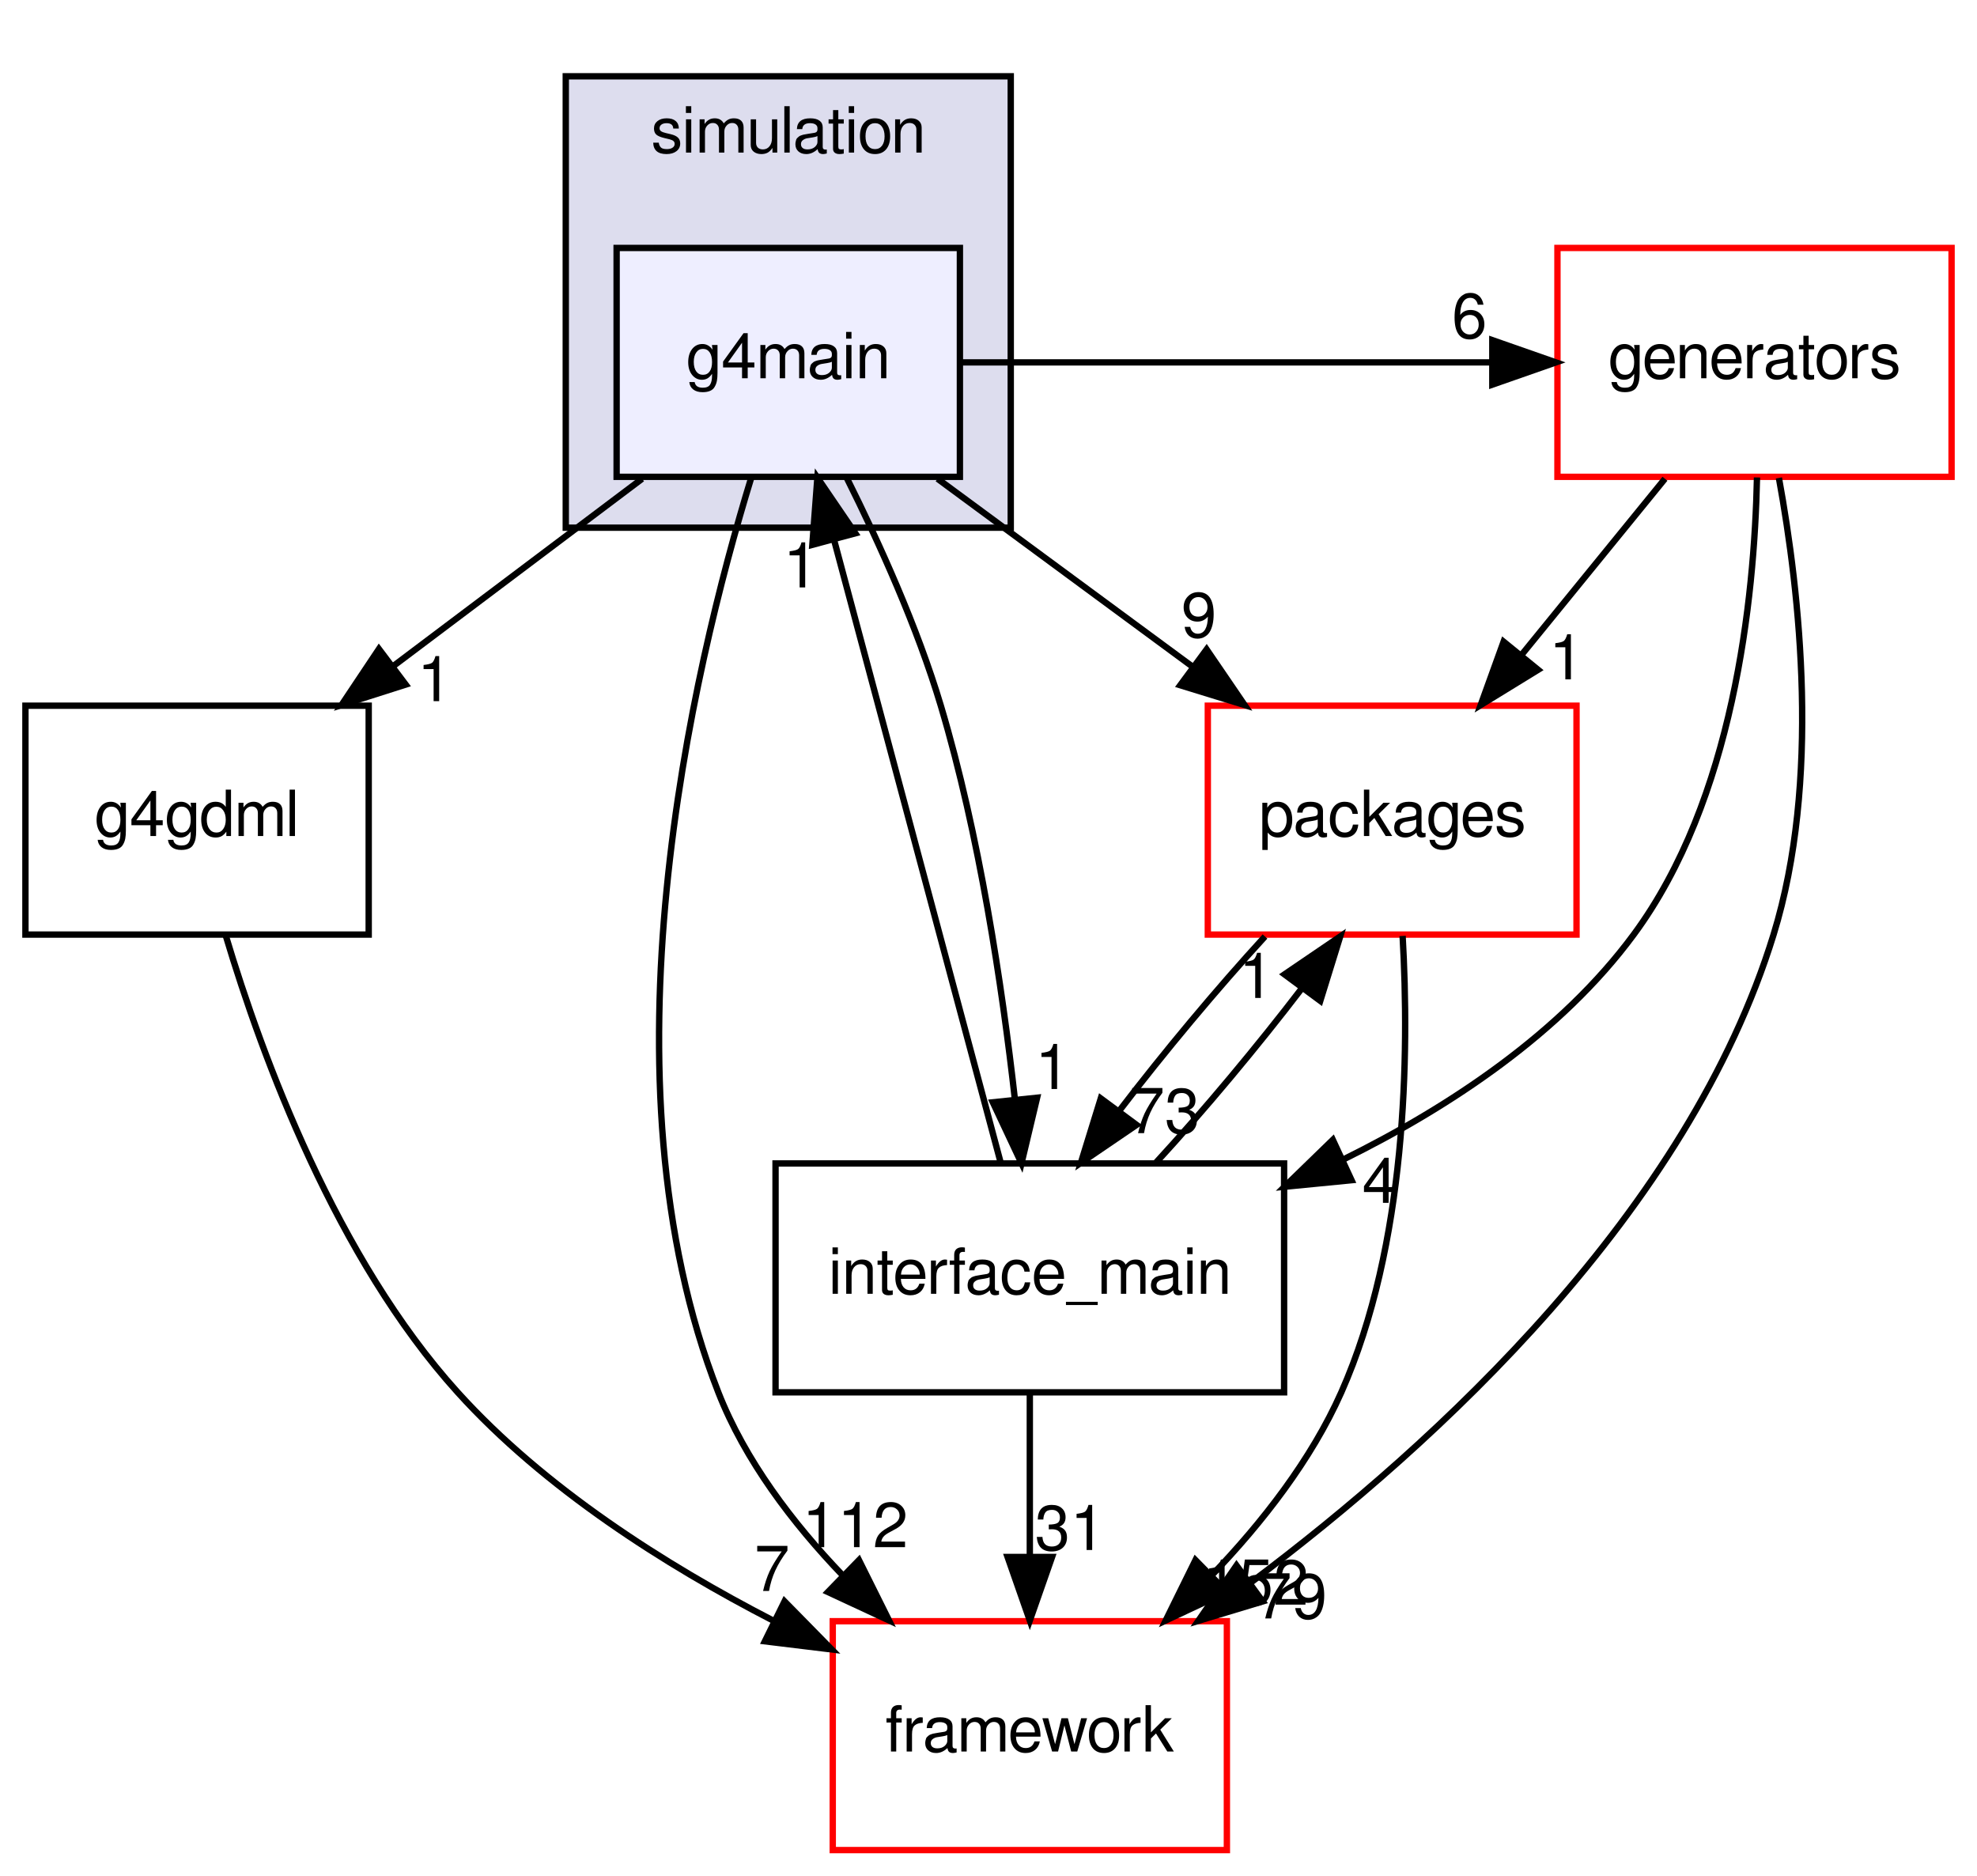
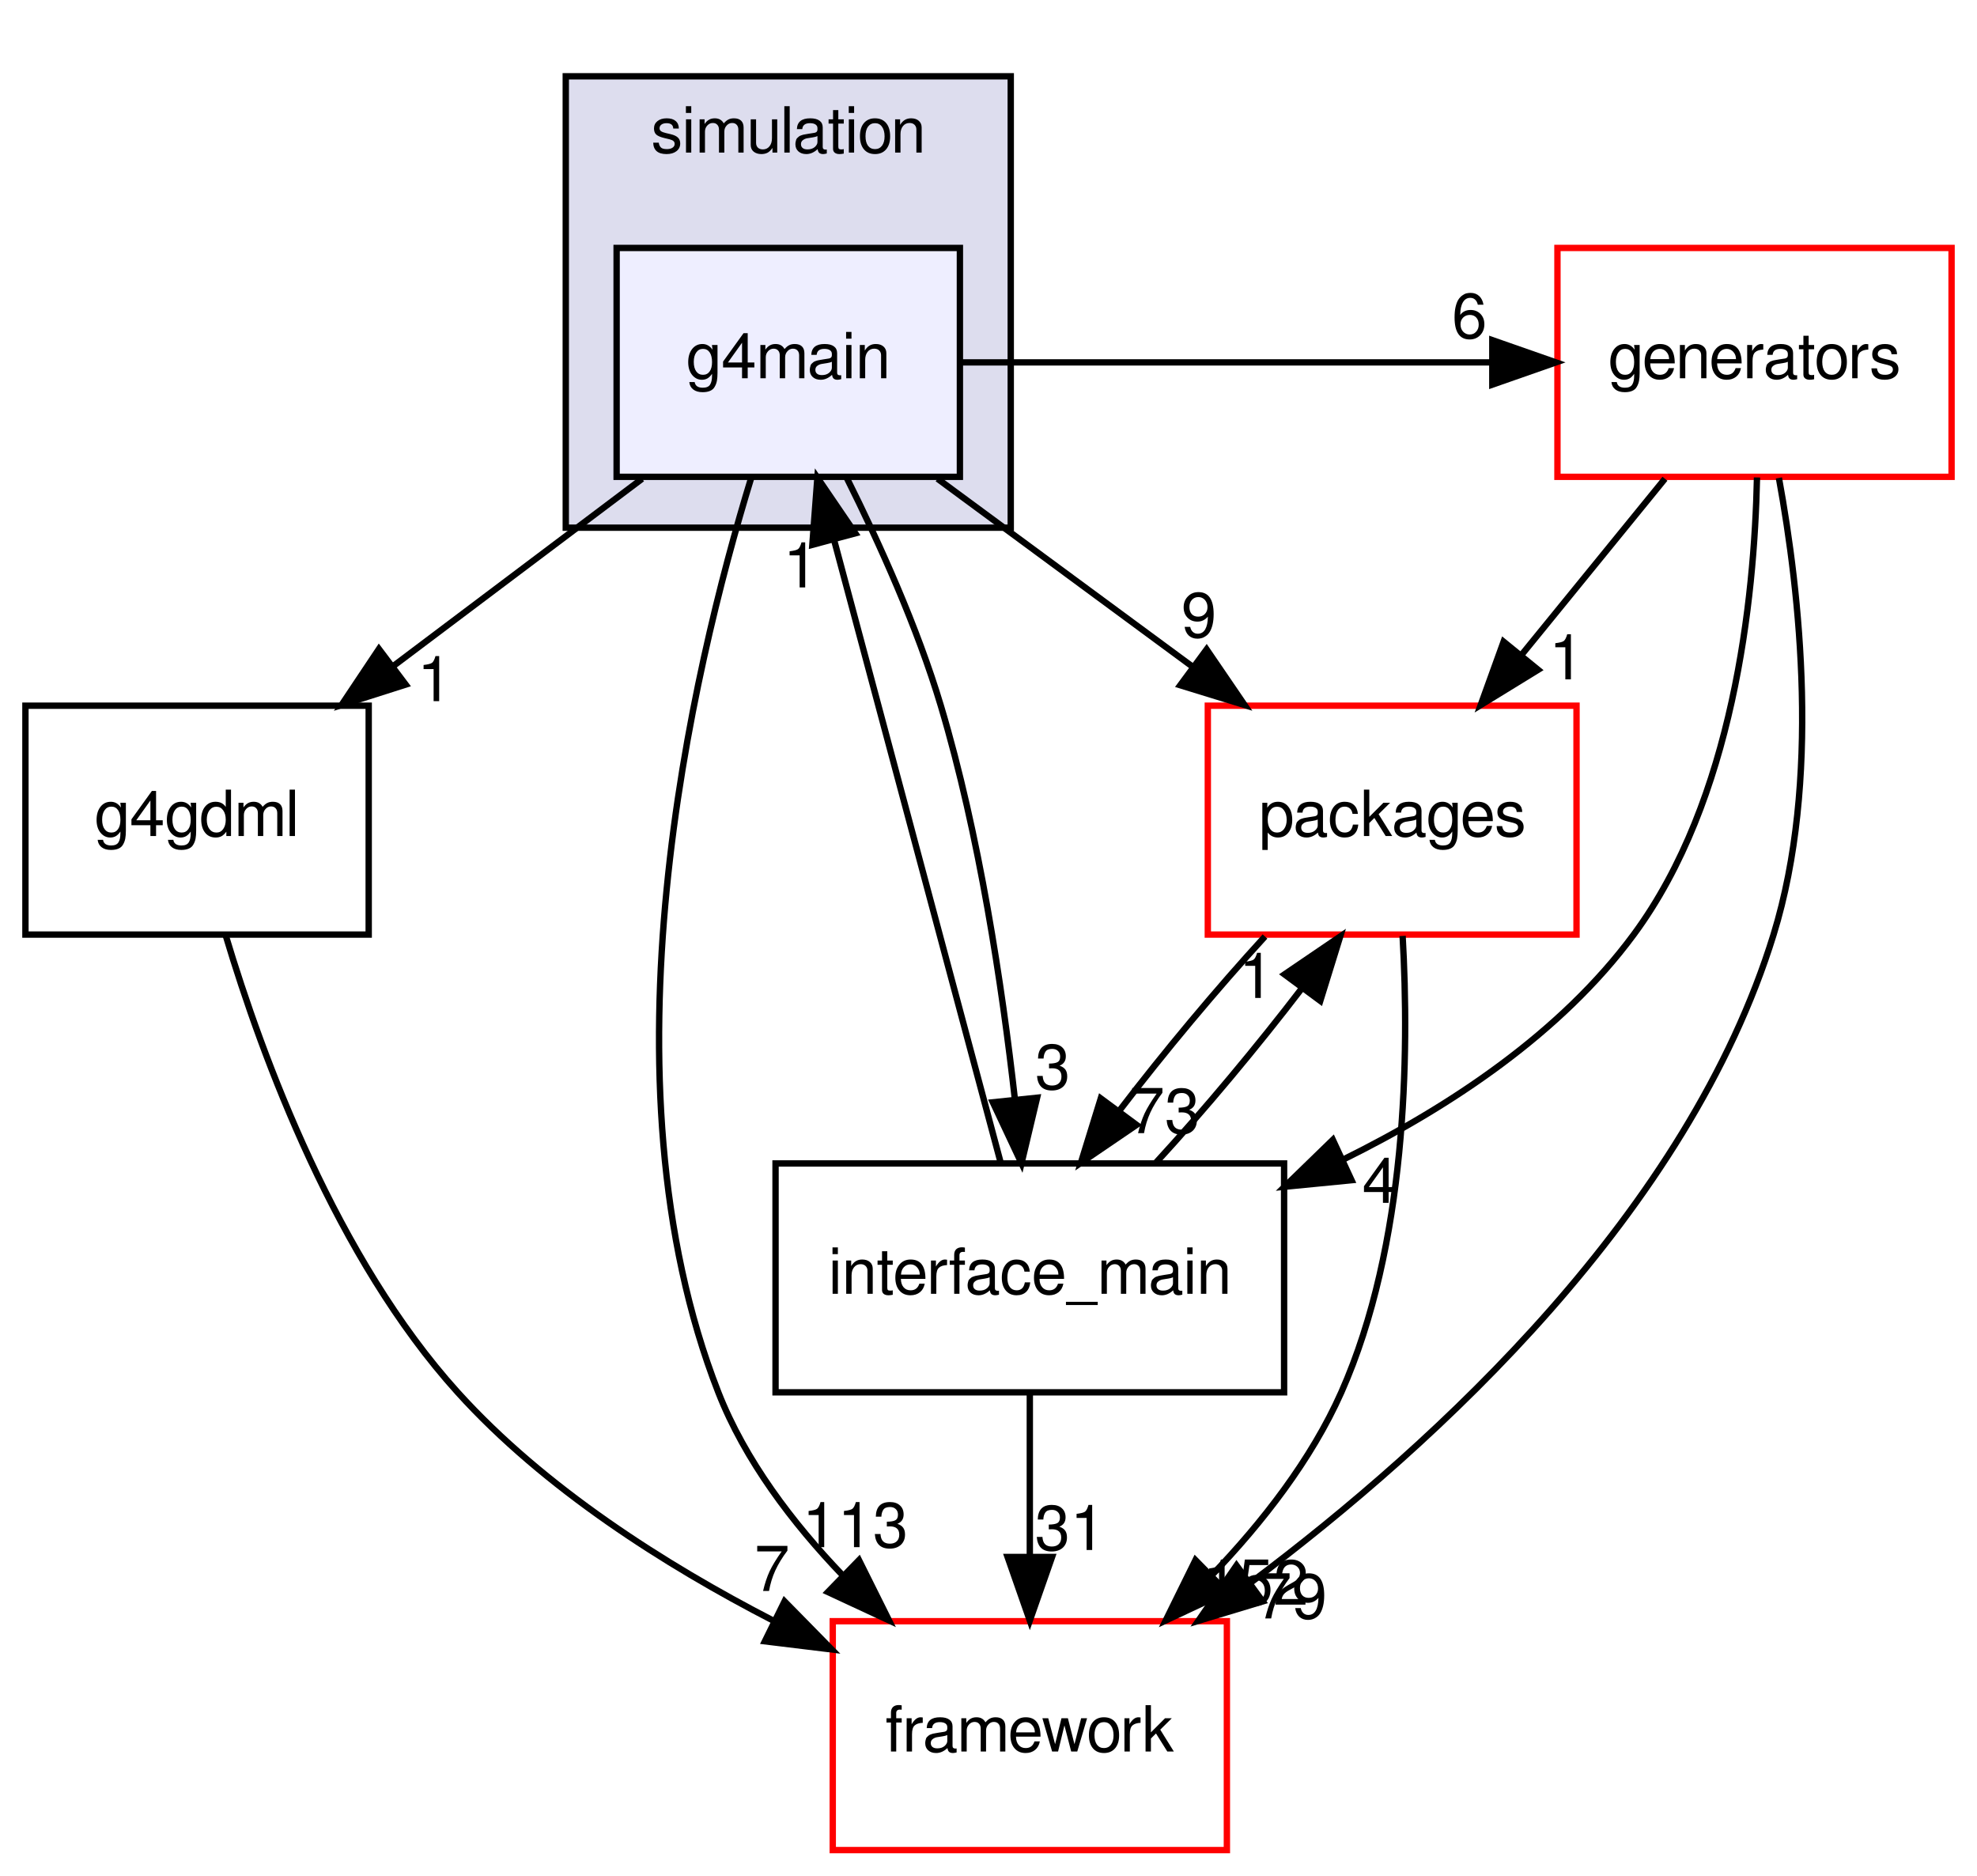
<svg xmlns="http://www.w3.org/2000/svg" xmlns:xlink="http://www.w3.org/1999/xlink" width="311pt" height="295pt" viewBox="0.00 0.00 311.00 295.00">
  <g id="graph0" class="graph" transform="scale(1 1) rotate(0) translate(4 291)">
    <g id="clust1" class="cluster">
      <g id="a_clust1">
        <a xlink:href="dir_0a538a087021ce8adf1d4849fdeba031.html" target="_top" xlink:title="simulation">
          <polygon fill="#ddddee" stroke="black" points="85,-208 85,-279 155,-279 155,-208 85,-208" />
          <text text-anchor="middle" x="120" y="-267" font-family="FreeSans" font-size="10.00">simulation</text>
        </a>
      </g>
    </g>
    <g id="node1" class="node">
      <g id="a_node1">
        <a xlink:href="dir_58fcd450565d9abaf4895ca6c5d9b2fd.html" target="_top" xlink:title="g4main">
          <polygon fill="#eeeeff" stroke="black" points="147,-252 93,-252 93,-216 147,-216 147,-252" />
          <text text-anchor="middle" x="120" y="-231.5" font-family="FreeSans" font-size="10.00">g4main</text>
        </a>
      </g>
    </g>
    <g id="node2" class="node">
      <g id="a_node2">
        <a xlink:href="dir_5e295cd396ed00d01dcf10a6f0e423f9.html" target="_top" xlink:title="packages">
          <polygon fill="none" stroke="red" points="244,-180 186,-180 186,-144 244,-144 244,-180" />
          <text text-anchor="middle" x="215" y="-159.5" font-family="FreeSans" font-size="10.00">packages</text>
        </a>
      </g>
    </g>
    <g id="edge7" class="edge">
      <path fill="none" stroke="black" d="M143.483,-215.697C155.563,-206.796 170.454,-195.823 183.516,-186.199" />
      <polygon fill="black" stroke="black" points="185.813,-188.854 191.787,-180.104 181.66,-183.219 185.813,-188.854" />
      <g id="a_edge7-headlabel">
        <a xlink:href="dir_000096_000063.html" target="_top" xlink:title="9">
          <text text-anchor="middle" x="184.603" y="-190.772" font-family="FreeSans" font-size="10.00">9</text>
        </a>
      </g>
    </g>
    <g id="node3" class="node">
      <g id="a_node3">
        <a xlink:href="dir_30c6270059efa657f6fb17eef7214a09.html" target="_top" xlink:title="g4gdml">
          <polygon fill="none" stroke="black" points="54,-180 0,-180 0,-144 54,-144 54,-180" />
          <text text-anchor="middle" x="27" y="-159.5" font-family="FreeSans" font-size="10.00">g4gdml</text>
        </a>
      </g>
    </g>
    <g id="edge8" class="edge">
      <path fill="none" stroke="black" d="M97.011,-215.697C85.186,-206.796 70.608,-195.823 57.821,-186.199" />
      <polygon fill="black" stroke="black" points="59.819,-183.322 49.724,-180.104 55.609,-188.915 59.819,-183.322" />
      <g id="a_edge8-headlabel">
        <a xlink:href="dir_000096_000095.html" target="_top" xlink:title="1">
          <text text-anchor="middle" x="64.398" y="-180.715" font-family="FreeSans" font-size="10.00">1</text>
        </a>
      </g>
    </g>
    <g id="node4" class="node">
      <g id="a_node4">
        <a xlink:href="dir_21fa564a88be47a3879b0c5d4f9e77d5.html" target="_top" xlink:title="interface_main">
          <polygon fill="none" stroke="black" points="198,-108 118,-108 118,-72 198,-72 198,-108" />
          <text text-anchor="middle" x="158" y="-87.5" font-family="FreeSans" font-size="10.00">interface_main</text>
        </a>
      </g>
    </g>
    <g id="edge9" class="edge">
      <path fill="none" stroke="black" d="M129.221,-215.79C134.295,-205.637 140.295,-192.387 144,-180 150.078,-159.676 153.646,-135.908 155.657,-118.049" />
      <polygon fill="black" stroke="black" points="159.145,-118.339 156.692,-108.032 152.182,-117.619 159.145,-118.339" />
      <g id="a_edge9-headlabel">
-         <a xlink:href="dir_000096_000055.html" target="_top" xlink:title="1">
-           <text text-anchor="middle" x="161.6" y="-119.706" font-family="FreeSans" font-size="10.00">1</text>
+         <a xlink:href="dir_000096_000055.html" target="_top" xlink:title="3">
+           <text text-anchor="middle" x="161.6" y="-119.706" font-family="FreeSans" font-size="10.00">3</text>
        </a>
      </g>
    </g>
    <g id="node5" class="node">
      <g id="a_node5">
        <a xlink:href="dir_ec5b6dea0f546bb9c4903c2bcb98e114.html" target="_top" xlink:title="framework">
          <polygon fill="none" stroke="red" points="189,-36 127,-36 127,-0 189,-0 189,-36" />
          <text text-anchor="middle" x="158" y="-15.5" font-family="FreeSans" font-size="10.00">framework</text>
        </a>
      </g>
    </g>
    <g id="edge10" class="edge">
      <path fill="none" stroke="black" d="M114.168,-215.821C104.893,-185.564 89.699,-121.308 109,-72 113.197,-61.279 120.692,-51.427 128.578,-43.201" />
      <polygon fill="black" stroke="black" points="131.123,-45.608 135.847,-36.125 126.24,-40.592 131.123,-45.608" />
      <g id="a_edge10-headlabel">
-         <a xlink:href="dir_000096_000044.html" target="_top" xlink:title="112">
-           <text text-anchor="middle" x="130.527" y="-47.65" font-family="FreeSans" font-size="10.00">112</text>
+         <a xlink:href="dir_000096_000044.html" target="_top" xlink:title="113">
+           <text text-anchor="middle" x="130.527" y="-47.65" font-family="FreeSans" font-size="10.00">113</text>
        </a>
      </g>
    </g>
    <g id="node6" class="node">
      <g id="a_node6">
        <a xlink:href="dir_1a6567115d8fe4eed7adc9cd640ab127.html" target="_top" xlink:title="generators">
          <polygon fill="none" stroke="red" points="303,-252 241,-252 241,-216 303,-216 303,-252" />
          <text text-anchor="middle" x="272" y="-231.5" font-family="FreeSans" font-size="10.00">generators</text>
        </a>
      </g>
    </g>
    <g id="edge11" class="edge">
      <path fill="none" stroke="black" d="M147.016,-234C174.844,-234 202.673,-234 230.501,-234" />
      <polygon fill="black" stroke="black" points="230.754,-237.5 240.754,-234 230.754,-230.5 230.754,-237.5" />
      <g id="a_edge11-headlabel">
        <a xlink:href="dir_000096_000048.html" target="_top" xlink:title="6">
          <text text-anchor="middle" x="227.159" y="-237.839" font-family="FreeSans" font-size="10.00">6</text>
        </a>
      </g>
    </g>
    <g id="edge1" class="edge">
      <path fill="none" stroke="black" d="M194.994,-143.697C187.451,-135.474 179.114,-125.483 172.18,-116.421" />
      <polygon fill="black" stroke="black" points="174.791,-114.066 166.033,-108.104 169.162,-118.227 174.791,-114.066" />
      <g id="a_edge1-headlabel">
        <a xlink:href="dir_000063_000055.html" target="_top" xlink:title="73">
          <text text-anchor="middle" x="179.211" y="-112.769" font-family="FreeSans" font-size="10.00">73</text>
        </a>
      </g>
    </g>
    <g id="edge2" class="edge">
      <path fill="none" stroke="black" d="M216.644,-143.788C217.705,-125.239 217.326,-95.253 207,-72 202.288,-61.39 194.57,-51.519 186.638,-43.24" />
      <polygon fill="black" stroke="black" points="188.962,-40.617 179.374,-36.11 184.059,-45.613 188.962,-40.617" />
      <g id="a_edge2-headlabel">
        <a xlink:href="dir_000063_000044.html" target="_top" xlink:title="152">
          <text text-anchor="middle" x="193.516" y="-38.609" font-family="FreeSans" font-size="10.00">152</text>
        </a>
      </g>
    </g>
    <g id="edge3" class="edge">
      <path fill="none" stroke="black" d="M31.512,-143.849C37.303,-124.526 48.946,-93.073 68,-72 81.648,-56.907 100.624,-44.862 117.635,-36.093" />
      <polygon fill="black" stroke="black" points="119.414,-39.118 126.837,-31.559 116.32,-32.839 119.414,-39.118" />
      <g id="a_edge3-headlabel">
        <a xlink:href="dir_000095_000044.html" target="_top" xlink:title="7">
          <text text-anchor="middle" x="117.444" y="-40.754" font-family="FreeSans" font-size="10.00">7</text>
        </a>
      </g>
    </g>
    <g id="edge4" class="edge">
      <path fill="none" stroke="black" d="M177.823,-108.104C185.431,-116.383 193.867,-126.488 200.867,-135.64" />
      <polygon fill="black" stroke="black" points="198.065,-137.738 206.826,-143.697 203.693,-133.576 198.065,-137.738" />
      <g id="a_edge4-headlabel">
        <a xlink:href="dir_000055_000063.html" target="_top" xlink:title="1">
          <text text-anchor="middle" x="193.645" y="-134.037" font-family="FreeSans" font-size="10.00">1</text>
        </a>
      </g>
    </g>
    <g id="edge5" class="edge">
      <path fill="none" stroke="black" d="M158,-71.697C158,-63.983 158,-54.712 158,-46.112" />
      <polygon fill="black" stroke="black" points="161.5,-46.104 158,-36.104 154.5,-46.104 161.5,-46.104" />
      <g id="a_edge5-headlabel">
        <a xlink:href="dir_000055_000044.html" target="_top" xlink:title="31">
          <text text-anchor="middle" x="164.339" y="-47.199" font-family="FreeSans" font-size="10.00">31</text>
        </a>
      </g>
    </g>
    <g id="edge6" class="edge">
      <path fill="none" stroke="black" d="M153.4,-108.189C146.886,-132.531 134.911,-177.28 127.21,-206.059" />
      <polygon fill="black" stroke="black" points="123.788,-205.307 124.584,-215.871 130.55,-207.116 123.788,-205.307" />
      <g id="a_edge6-headlabel">
        <a xlink:href="dir_000055_000096.html" target="_top" xlink:title="1">
          <text text-anchor="middle" x="121.974" y="-198.6" font-family="FreeSans" font-size="10.00">1</text>
        </a>
      </g>
    </g>
    <g id="edge12" class="edge">
      <path fill="none" stroke="black" d="M257.91,-215.697C251.077,-207.305 242.743,-197.07 235.244,-187.861" />
      <polygon fill="black" stroke="black" points="237.956,-185.649 228.928,-180.104 232.528,-190.069 237.956,-185.649" />
      <g id="a_edge12-headlabel">
        <a xlink:href="dir_000048_000063.html" target="_top" xlink:title="1">
          <text text-anchor="middle" x="242.428" y="-184.143" font-family="FreeSans" font-size="10.00">1</text>
        </a>
      </g>
    </g>
    <g id="edge13" class="edge">
      <path fill="none" stroke="black" d="M272.391,-215.904C271.984,-196.632 268.675,-165.225 253,-144 241.545,-128.49 224.118,-116.921 207.303,-108.617" />
      <polygon fill="black" stroke="black" points="208.611,-105.366 198.066,-104.336 205.667,-111.717 208.611,-105.366" />
      <g id="a_edge13-headlabel">
        <a xlink:href="dir_000048_000055.html" target="_top" xlink:title="4">
          <text text-anchor="middle" x="213.066" y="-101.802" font-family="FreeSans" font-size="10.00">4</text>
        </a>
      </g>
    </g>
    <g id="edge14" class="edge">
      <path fill="none" stroke="black" d="M275.837,-215.832C279.173,-197.58 282.418,-168.084 275,-144 261.582,-100.434 222.251,-64.205 192.87,-42.158" />
      <polygon fill="black" stroke="black" points="194.637,-39.115 184.495,-36.051 190.512,-44.771 194.637,-39.115" />
      <g id="a_edge14-headlabel">
        <a xlink:href="dir_000048_000044.html" target="_top" xlink:title="79">
          <text text-anchor="middle" x="199.214" y="-36.439" font-family="FreeSans" font-size="10.00">79</text>
        </a>
      </g>
    </g>
  </g>
</svg>
